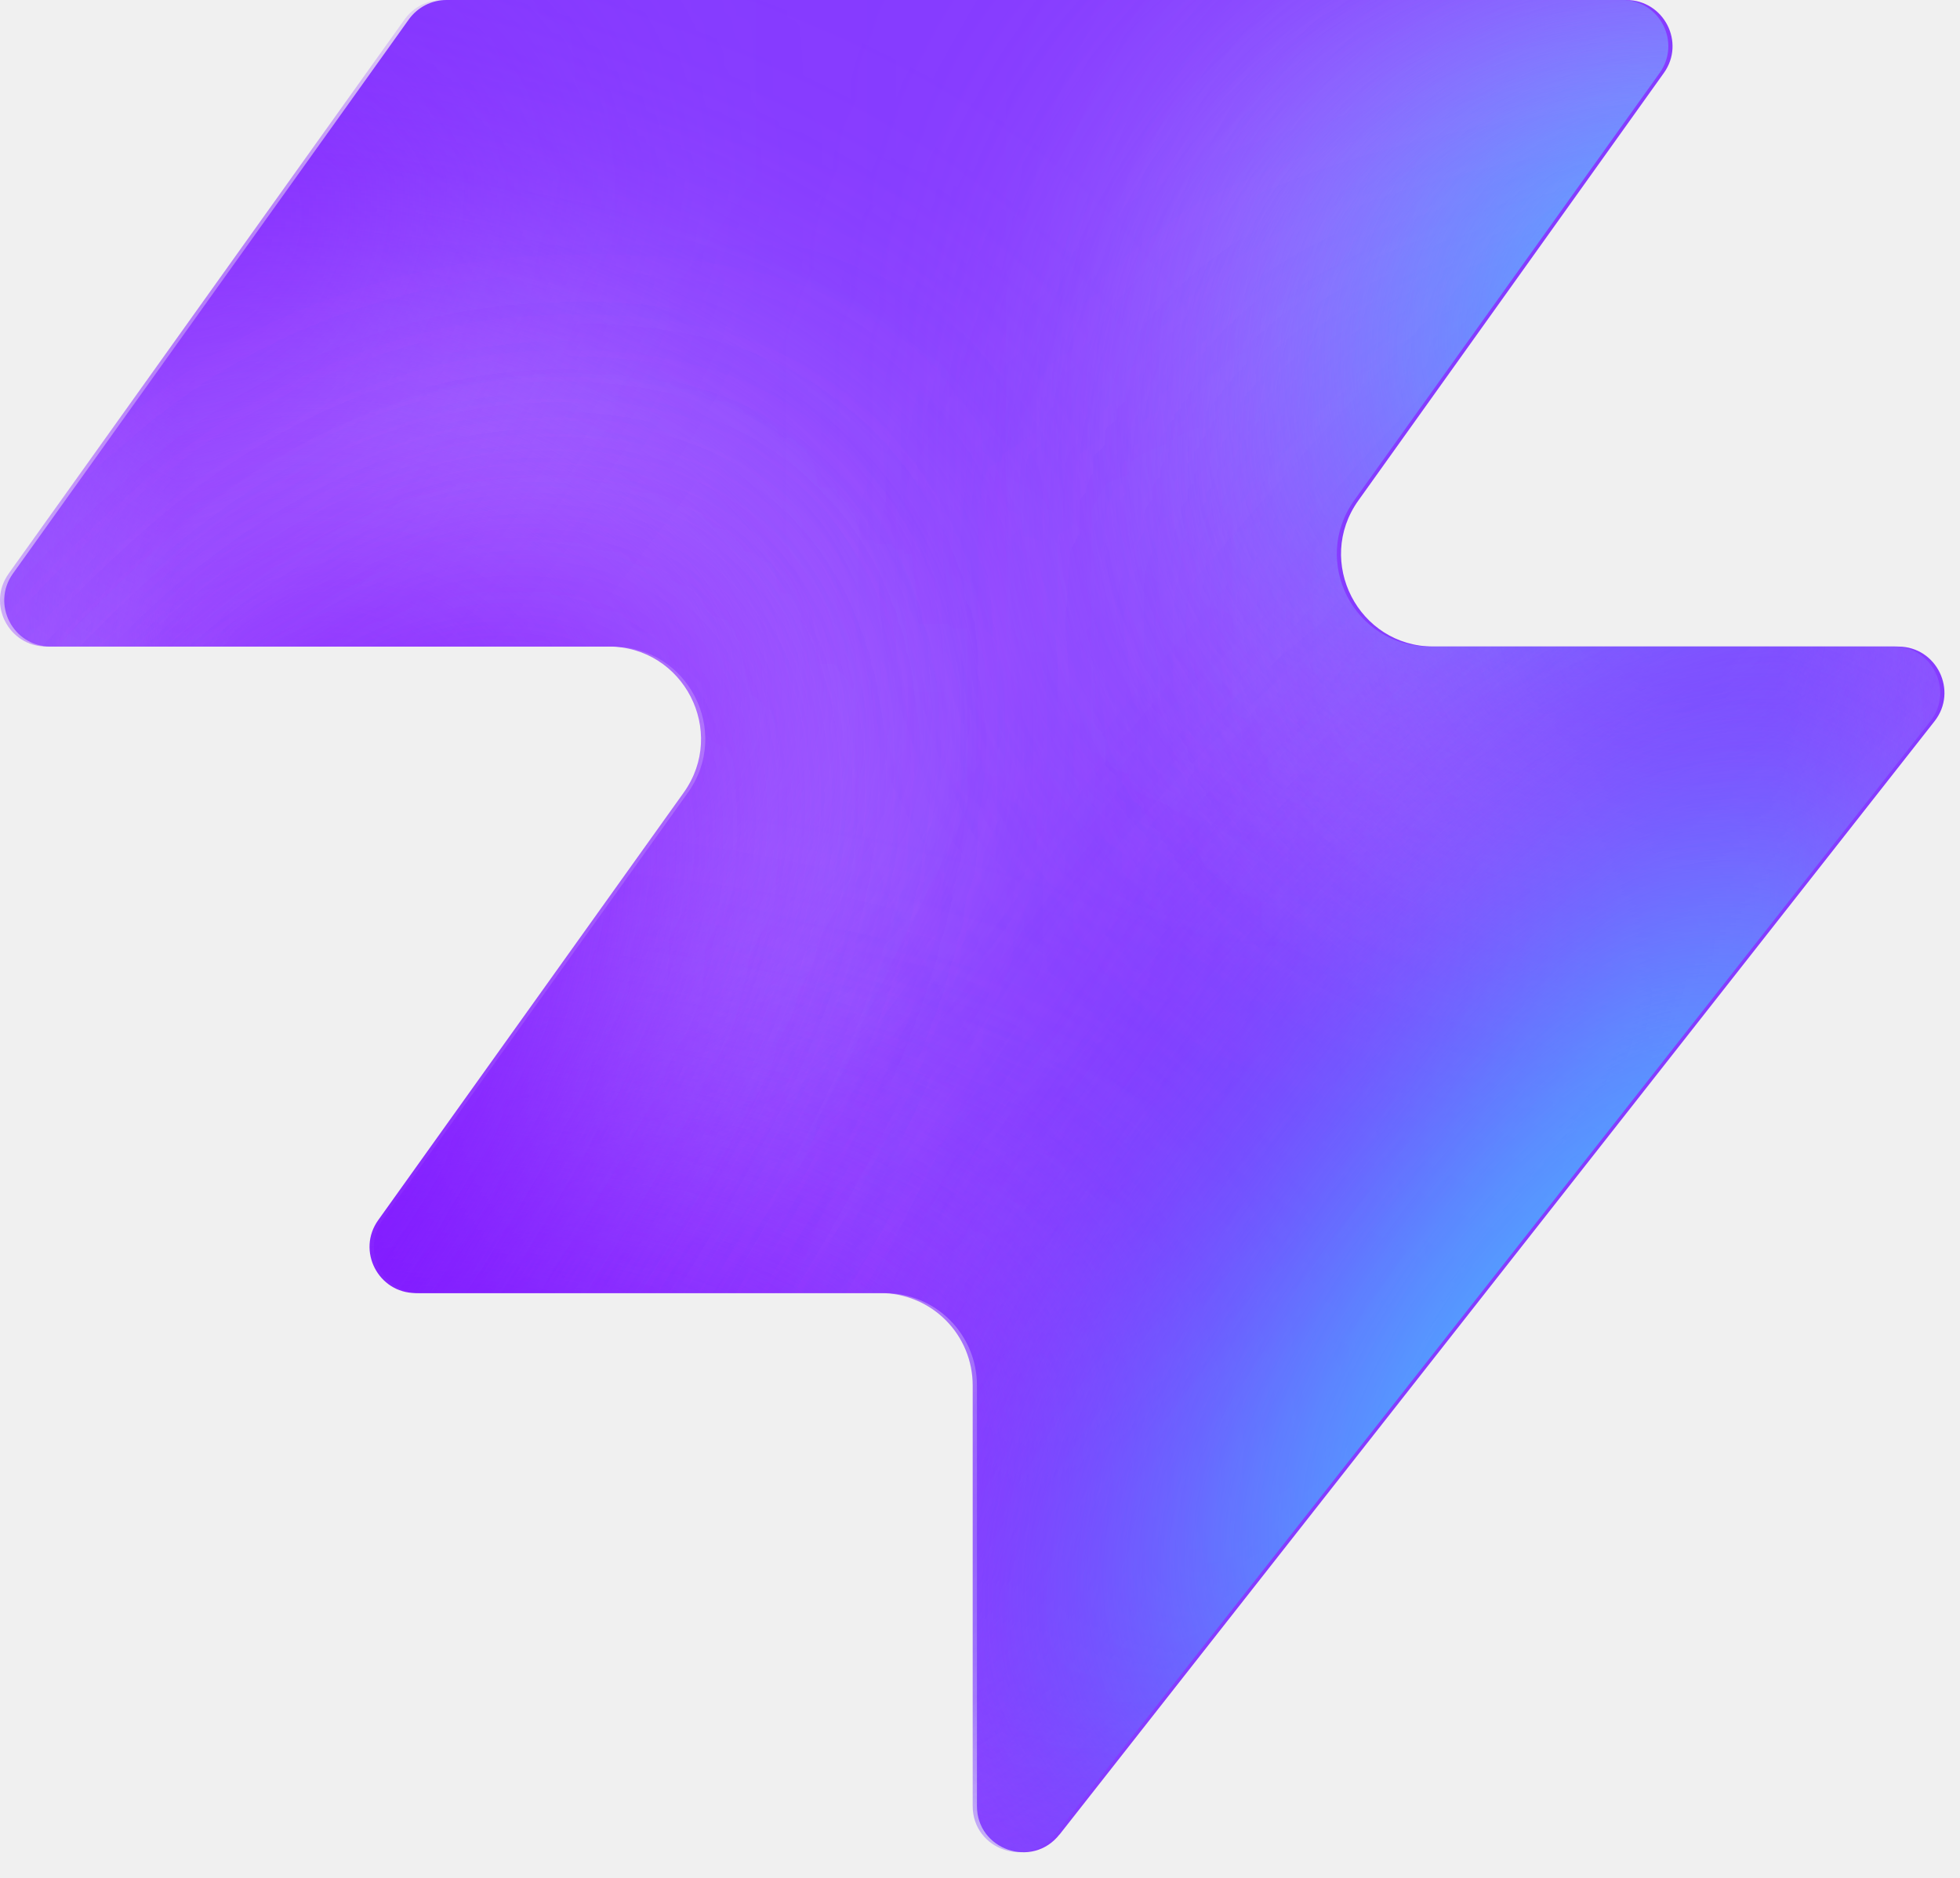
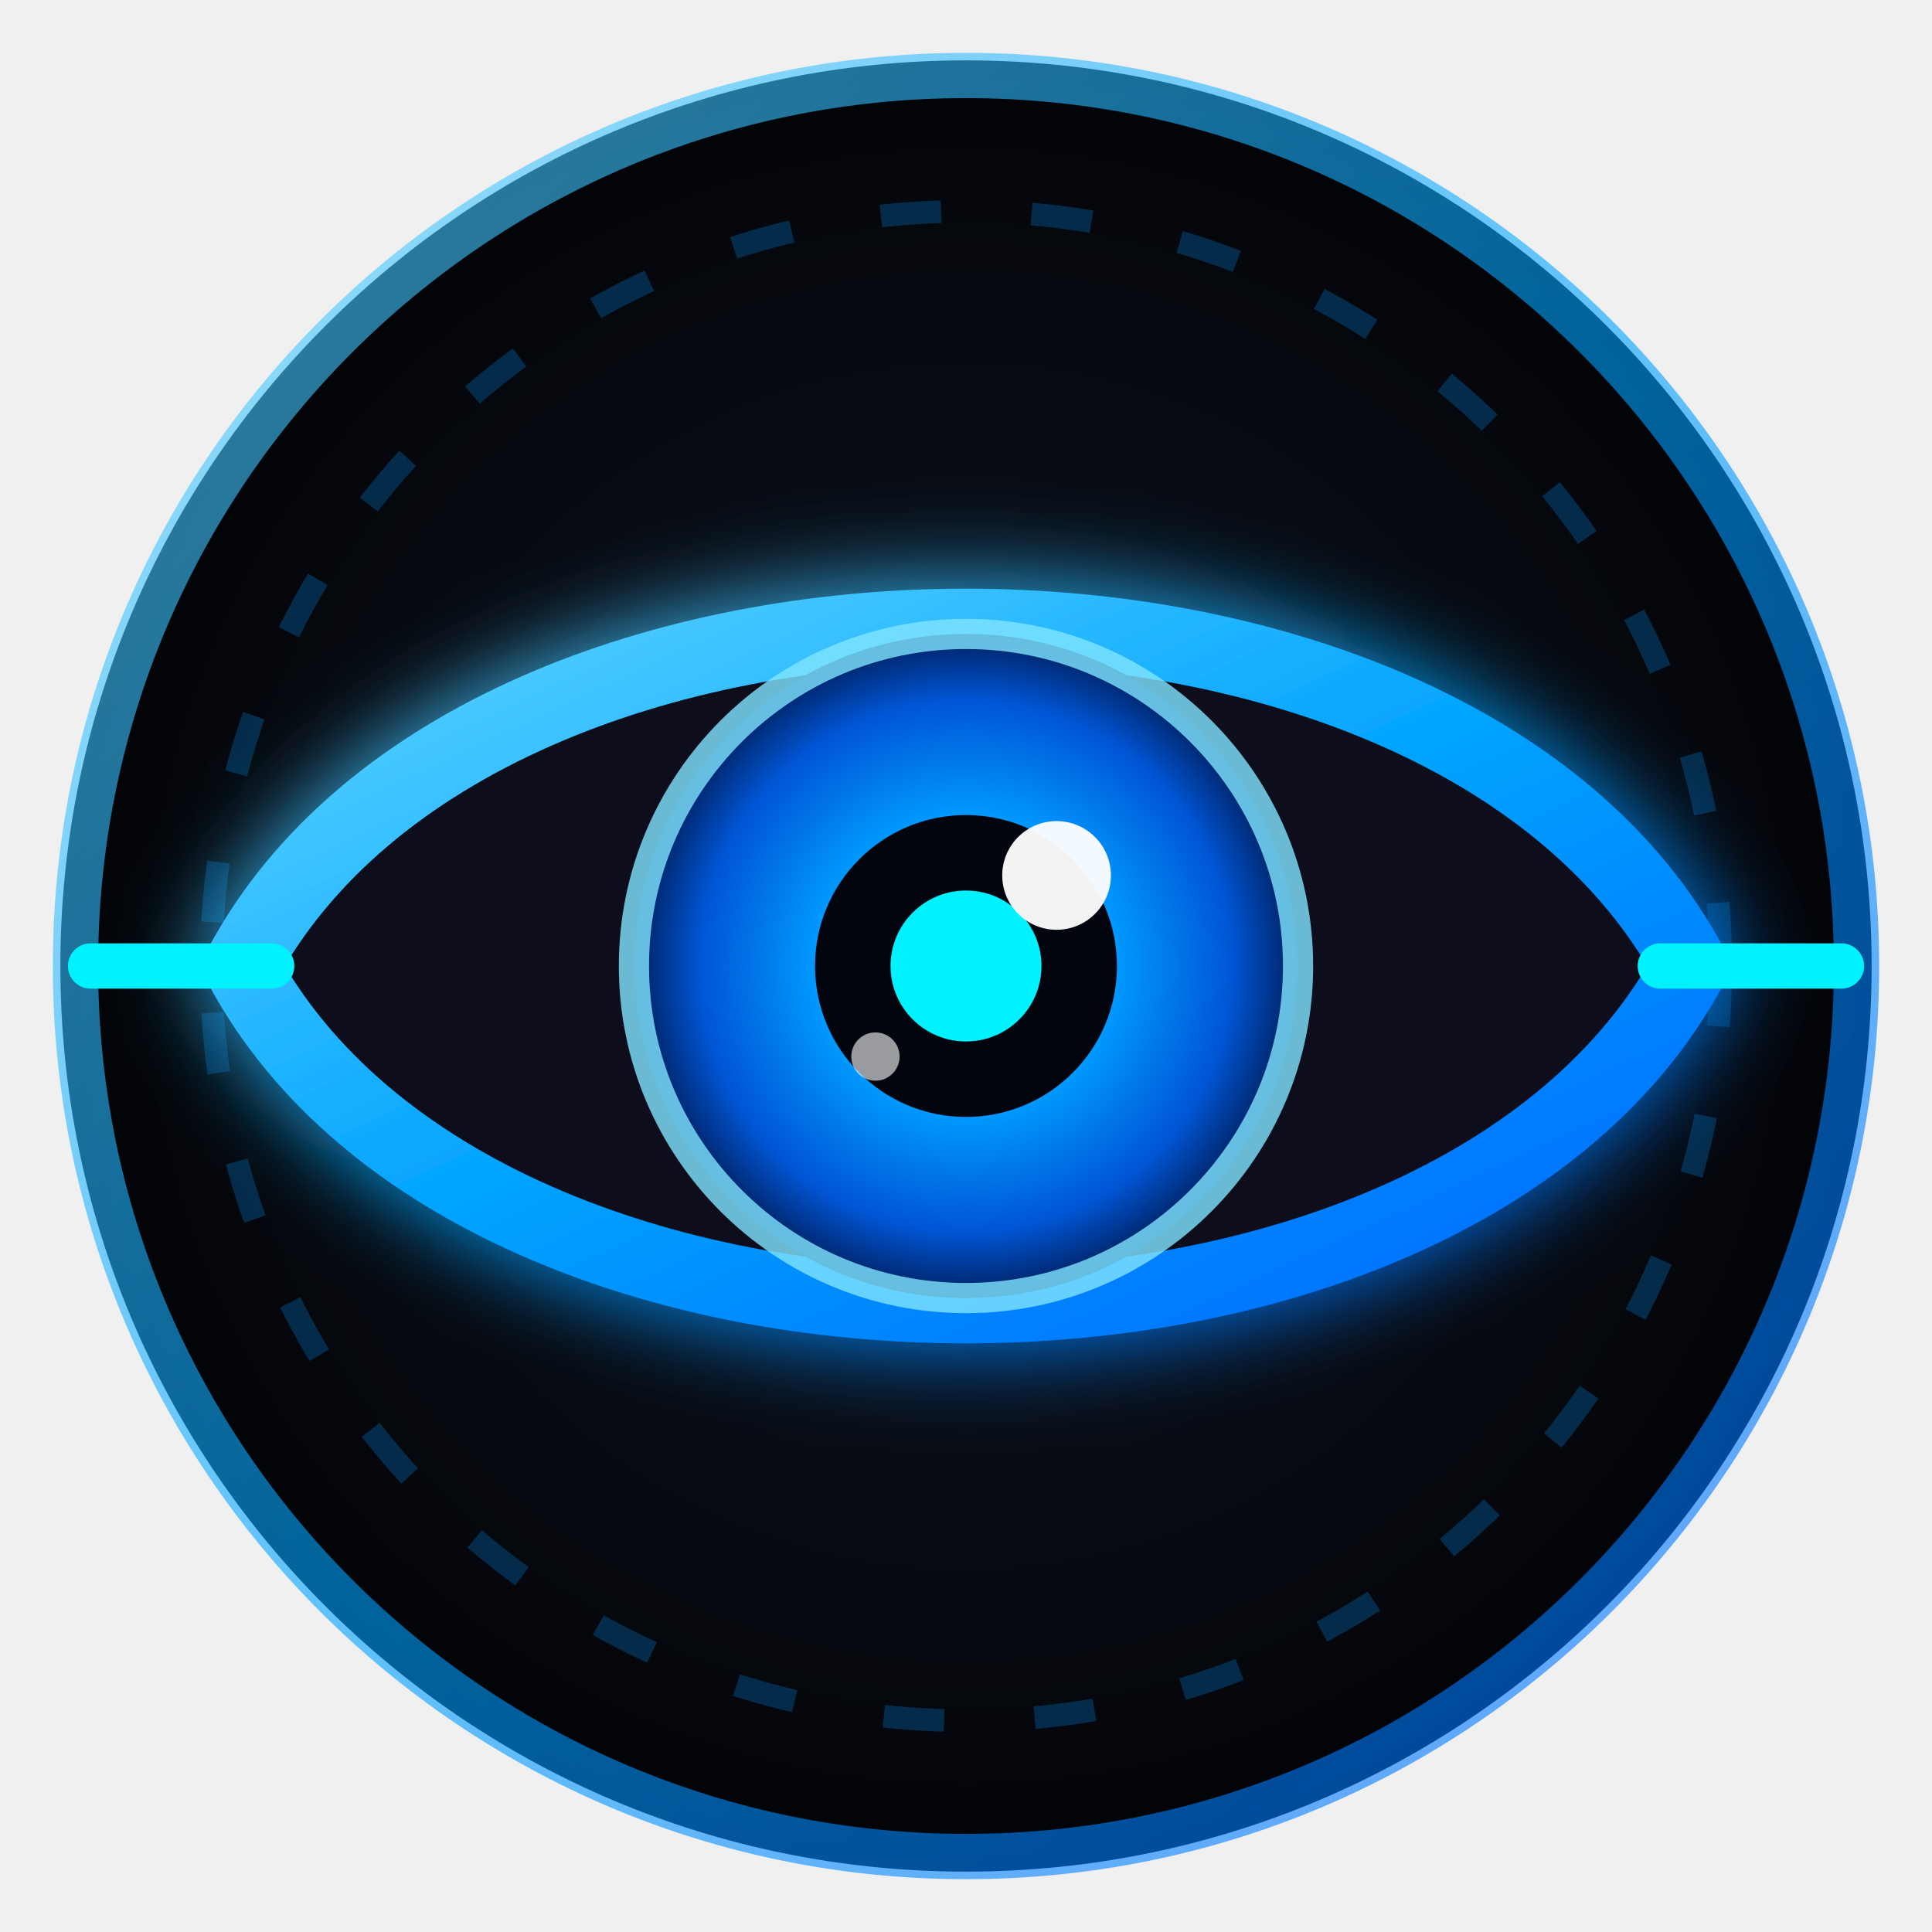
- <svg xmlns="http://www.w3.org/2000/svg" width="48" height="46" fill="none" viewBox="0 0 48 46">
-   <path fill="#863bff" d="M25.946 44.938c-.664.845-2.021.375-2.021-.698V33.937a2.26 2.26 0 0 0-2.262-2.262H10.287c-.92 0-1.456-1.04-.92-1.788l7.48-10.471c1.07-1.497 0-3.578-1.842-3.578H1.237c-.92 0-1.456-1.04-.92-1.788L10.013.474c.214-.297.556-.474.92-.474h28.894c.92 0 1.456 1.04.92 1.788l-7.48 10.471c-1.07 1.498 0 3.579 1.842 3.579h11.377c.943 0 1.473 1.088.89 1.83L25.947 44.94z" style="fill:#863bff;fill:color(display-p3 .525 .23 1);fill-opacity:1" />
-   <mask id="a" width="48" height="46" x="0" y="0" maskUnits="userSpaceOnUse" style="mask-type:alpha">
-     <path fill="#000" d="M25.842 44.938c-.664.844-2.021.375-2.021-.698V33.937a2.26 2.26 0 0 0-2.262-2.262H10.183c-.92 0-1.456-1.04-.92-1.788l7.48-10.471c1.07-1.498 0-3.579-1.842-3.579H1.133c-.92 0-1.456-1.04-.92-1.787L9.91.473c.214-.297.556-.474.92-.474h28.894c.92 0 1.456 1.04.92 1.788l-7.48 10.471c-1.07 1.498 0 3.578 1.842 3.578h11.377c.943 0 1.473 1.088.89 1.832L25.843 44.94z" style="fill:#000;fill-opacity:1" />
-   </mask>
-   <g mask="url(#a)">
-     <g filter="url(#b)">
-       <ellipse cx="5.508" cy="14.704" fill="#ede6ff" rx="5.508" ry="14.704" style="fill:#ede6ff;fill:color(display-p3 .927 .903 1);fill-opacity:1" transform="matrix(.00324 1 1 -.00324 -4.47 31.516)" />
-     </g>
-     <g filter="url(#c)">
-       <ellipse cx="10.399" cy="29.851" fill="#ede6ff" rx="10.399" ry="29.851" style="fill:#ede6ff;fill:color(display-p3 .927 .903 1);fill-opacity:1" transform="matrix(.00324 1 1 -.00324 -39.328 7.883)" />
-     </g>
-     <g filter="url(#d)">
-       <ellipse cx="5.508" cy="30.487" fill="#7e14ff" rx="5.508" ry="30.487" style="fill:#7e14ff;fill:color(display-p3 .492 .077 1);fill-opacity:1" transform="rotate(89.814 -25.913 -14.639)scale(1 -1)" />
-     </g>
-     <g filter="url(#e)">
-       <ellipse cx="5.508" cy="30.599" fill="#7e14ff" rx="5.508" ry="30.599" style="fill:#7e14ff;fill:color(display-p3 .492 .077 1);fill-opacity:1" transform="rotate(89.814 -32.644 -3.334)scale(1 -1)" />
-     </g>
-     <g filter="url(#f)">
-       <ellipse cx="5.508" cy="30.599" fill="#7e14ff" rx="5.508" ry="30.599" style="fill:#7e14ff;fill:color(display-p3 .492 .077 1);fill-opacity:1" transform="matrix(.00324 1 1 -.00324 -34.34 30.47)" />
-     </g>
-     <g filter="url(#g)">
-       <ellipse cx="14.072" cy="22.078" fill="#ede6ff" rx="14.072" ry="22.078" style="fill:#ede6ff;fill:color(display-p3 .927 .903 1);fill-opacity:1" transform="rotate(93.35 24.506 48.493)scale(-1 1)" />
-     </g>
-     <g filter="url(#h)">
-       <ellipse cx="3.47" cy="21.501" fill="#7e14ff" rx="3.47" ry="21.501" style="fill:#7e14ff;fill:color(display-p3 .492 .077 1);fill-opacity:1" transform="rotate(89.009 28.708 47.59)scale(-1 1)" />
-     </g>
-     <g filter="url(#i)">
-       <ellipse cx="3.47" cy="21.501" fill="#7e14ff" rx="3.47" ry="21.501" style="fill:#7e14ff;fill:color(display-p3 .492 .077 1);fill-opacity:1" transform="rotate(89.009 28.708 47.59)scale(-1 1)" />
-     </g>
-     <g filter="url(#j)">
-       <ellipse cx=".387" cy="8.972" fill="#7e14ff" rx="4.407" ry="29.108" style="fill:#7e14ff;fill:color(display-p3 .492 .077 1);fill-opacity:1" transform="rotate(39.51 .387 8.972)" />
-     </g>
-     <g filter="url(#k)">
-       <ellipse cx="47.523" cy="-6.092" fill="#7e14ff" rx="4.407" ry="29.108" style="fill:#7e14ff;fill:color(display-p3 .492 .077 1);fill-opacity:1" transform="rotate(37.892 47.523 -6.092)" />
-     </g>
-     <g filter="url(#l)">
-       <ellipse cx="41.412" cy="6.333" fill="#47bfff" rx="5.971" ry="9.665" style="fill:#47bfff;fill:color(display-p3 .28 .748 1);fill-opacity:1" transform="rotate(37.892 41.412 6.333)" />
-     </g>
-     <g filter="url(#m)">
-       <ellipse cx="-1.879" cy="38.332" fill="#7e14ff" rx="4.407" ry="29.108" style="fill:#7e14ff;fill:color(display-p3 .492 .077 1);fill-opacity:1" transform="rotate(37.892 -1.88 38.332)" />
-     </g>
-     <g filter="url(#n)">
-       <ellipse cx="-1.879" cy="38.332" fill="#7e14ff" rx="4.407" ry="29.108" style="fill:#7e14ff;fill:color(display-p3 .492 .077 1);fill-opacity:1" transform="rotate(37.892 -1.88 38.332)" />
-     </g>
-     <g filter="url(#o)">
-       <ellipse cx="35.651" cy="29.907" fill="#7e14ff" rx="4.407" ry="29.108" style="fill:#7e14ff;fill:color(display-p3 .492 .077 1);fill-opacity:1" transform="rotate(37.892 35.651 29.907)" />
-     </g>
-     <g filter="url(#p)">
-       <ellipse cx="38.418" cy="32.4" fill="#47bfff" rx="5.971" ry="15.297" style="fill:#47bfff;fill:color(display-p3 .28 .748 1);fill-opacity:1" transform="rotate(37.892 38.418 32.4)" />
-     </g>
-   </g>
+ <svg xmlns="http://www.w3.org/2000/svg" viewBox="0 0 64 64" fill="none">
  <defs>
-     <filter id="b" width="60.045" height="41.654" x="-19.77" y="16.149" color-interpolation-filters="sRGB" filterUnits="userSpaceOnUse">
-       <feFlood flood-opacity="0" result="BackgroundImageFix" />
-       <feBlend in="SourceGraphic" in2="BackgroundImageFix" result="shape" />
-       <feGaussianBlur result="effect1_foregroundBlur_2002_17158" stdDeviation="7.659" />
-     </filter>
-     <filter id="c" width="90.34" height="51.437" x="-54.613" y="-7.533" color-interpolation-filters="sRGB" filterUnits="userSpaceOnUse">
-       <feFlood flood-opacity="0" result="BackgroundImageFix" />
-       <feBlend in="SourceGraphic" in2="BackgroundImageFix" result="shape" />
-       <feGaussianBlur result="effect1_foregroundBlur_2002_17158" stdDeviation="7.659" />
-     </filter>
-     <filter id="d" width="79.355" height="29.4" x="-49.64" y="2.03" color-interpolation-filters="sRGB" filterUnits="userSpaceOnUse">
-       <feFlood flood-opacity="0" result="BackgroundImageFix" />
-       <feBlend in="SourceGraphic" in2="BackgroundImageFix" result="shape" />
-       <feGaussianBlur result="effect1_foregroundBlur_2002_17158" stdDeviation="4.596" />
-     </filter>
-     <filter id="e" width="79.579" height="29.4" x="-45.045" y="20.029" color-interpolation-filters="sRGB" filterUnits="userSpaceOnUse">
-       <feFlood flood-opacity="0" result="BackgroundImageFix" />
-       <feBlend in="SourceGraphic" in2="BackgroundImageFix" result="shape" />
-       <feGaussianBlur result="effect1_foregroundBlur_2002_17158" stdDeviation="4.596" />
-     </filter>
-     <filter id="f" width="79.579" height="29.4" x="-43.513" y="21.178" color-interpolation-filters="sRGB" filterUnits="userSpaceOnUse">
-       <feFlood flood-opacity="0" result="BackgroundImageFix" />
-       <feBlend in="SourceGraphic" in2="BackgroundImageFix" result="shape" />
-       <feGaussianBlur result="effect1_foregroundBlur_2002_17158" stdDeviation="4.596" />
-     </filter>
-     <filter id="g" width="74.749" height="58.852" x="15.756" y="-17.901" color-interpolation-filters="sRGB" filterUnits="userSpaceOnUse">
-       <feFlood flood-opacity="0" result="BackgroundImageFix" />
-       <feBlend in="SourceGraphic" in2="BackgroundImageFix" result="shape" />
-       <feGaussianBlur result="effect1_foregroundBlur_2002_17158" stdDeviation="7.659" />
-     </filter>
-     <filter id="h" width="61.377" height="25.362" x="23.548" y="2.284" color-interpolation-filters="sRGB" filterUnits="userSpaceOnUse">
-       <feFlood flood-opacity="0" result="BackgroundImageFix" />
-       <feBlend in="SourceGraphic" in2="BackgroundImageFix" result="shape" />
-       <feGaussianBlur result="effect1_foregroundBlur_2002_17158" stdDeviation="4.596" />
-     </filter>
-     <filter id="i" width="61.377" height="25.362" x="23.548" y="2.284" color-interpolation-filters="sRGB" filterUnits="userSpaceOnUse">
-       <feFlood flood-opacity="0" result="BackgroundImageFix" />
-       <feBlend in="SourceGraphic" in2="BackgroundImageFix" result="shape" />
-       <feGaussianBlur result="effect1_foregroundBlur_2002_17158" stdDeviation="4.596" />
-     </filter>
-     <filter id="j" width="56.045" height="63.649" x="-27.636" y="-22.853" color-interpolation-filters="sRGB" filterUnits="userSpaceOnUse">
-       <feFlood flood-opacity="0" result="BackgroundImageFix" />
-       <feBlend in="SourceGraphic" in2="BackgroundImageFix" result="shape" />
-       <feGaussianBlur result="effect1_foregroundBlur_2002_17158" stdDeviation="4.596" />
-     </filter>
-     <filter id="k" width="54.814" height="64.646" x="20.116" y="-38.415" color-interpolation-filters="sRGB" filterUnits="userSpaceOnUse">
-       <feFlood flood-opacity="0" result="BackgroundImageFix" />
-       <feBlend in="SourceGraphic" in2="BackgroundImageFix" result="shape" />
-       <feGaussianBlur result="effect1_foregroundBlur_2002_17158" stdDeviation="4.596" />
-     </filter>
-     <filter id="l" width="33.541" height="35.313" x="24.641" y="-11.323" color-interpolation-filters="sRGB" filterUnits="userSpaceOnUse">
-       <feFlood flood-opacity="0" result="BackgroundImageFix" />
-       <feBlend in="SourceGraphic" in2="BackgroundImageFix" result="shape" />
-       <feGaussianBlur result="effect1_foregroundBlur_2002_17158" stdDeviation="4.596" />
-     </filter>
-     <filter id="m" width="54.814" height="64.646" x="-29.286" y="6.009" color-interpolation-filters="sRGB" filterUnits="userSpaceOnUse">
-       <feFlood flood-opacity="0" result="BackgroundImageFix" />
-       <feBlend in="SourceGraphic" in2="BackgroundImageFix" result="shape" />
-       <feGaussianBlur result="effect1_foregroundBlur_2002_17158" stdDeviation="4.596" />
-     </filter>
-     <filter id="n" width="54.814" height="64.646" x="-29.286" y="6.009" color-interpolation-filters="sRGB" filterUnits="userSpaceOnUse">
-       <feFlood flood-opacity="0" result="BackgroundImageFix" />
-       <feBlend in="SourceGraphic" in2="BackgroundImageFix" result="shape" />
-       <feGaussianBlur result="effect1_foregroundBlur_2002_17158" stdDeviation="4.596" />
-     </filter>
-     <filter id="o" width="54.814" height="64.646" x="8.244" y="-2.416" color-interpolation-filters="sRGB" filterUnits="userSpaceOnUse">
-       <feFlood flood-opacity="0" result="BackgroundImageFix" />
-       <feBlend in="SourceGraphic" in2="BackgroundImageFix" result="shape" />
-       <feGaussianBlur result="effect1_foregroundBlur_2002_17158" stdDeviation="4.596" />
-     </filter>
-     <filter id="p" width="39.409" height="43.623" x="18.713" y="10.588" color-interpolation-filters="sRGB" filterUnits="userSpaceOnUse">
-       <feFlood flood-opacity="0" result="BackgroundImageFix" />
-       <feBlend in="SourceGraphic" in2="BackgroundImageFix" result="shape" />
-       <feGaussianBlur result="effect1_foregroundBlur_2002_17158" stdDeviation="4.596" />
+     <radialGradient id="bg" cx="50%" cy="50%" r="50%">
+       <stop offset="0%" stop-color="#0e1726" />
+       <stop offset="85%" stop-color="#05070c" />
+       <stop offset="100%" stop-color="#020306" />
+     </radialGradient>
+     <radialGradient id="irisGlow" cx="50%" cy="50%" r="50%">
+       <stop offset="0%" stop-color="#60d5ff" />
+       <stop offset="45%" stop-color="#0099ff" />
+       <stop offset="80%" stop-color="#0055d4" />
+       <stop offset="100%" stop-color="#001f5c" />
+     </radialGradient>
+     <linearGradient id="eyeStroke" x1="0%" y1="0%" x2="100%" y2="100%">
+       <stop offset="0%" stop-color="#60d5ff" />
+       <stop offset="50%" stop-color="#00a3ff" />
+       <stop offset="100%" stop-color="#0066ff" />
+     </linearGradient>
+     <filter id="glow" x="-20%" y="-20%" width="140%" height="140%">
+       <feGaussianBlur stdDeviation="1.5" result="blur" />
+       <feComposite in="SourceGraphic" in2="blur" operator="over" />
    </filter>
  </defs>
+   <circle cx="32" cy="32" r="30" fill="url(#bg)" />
+   <circle cx="32" cy="32" r="29.5" stroke="url(#eyeStroke)" stroke-width="1.5" stroke-opacity="0.6" />
+   <circle cx="32" cy="32" r="25" stroke="#0099ff" stroke-width="0.75" stroke-opacity="0.25" stroke-dasharray="2 3" />
+   <path d="M8 32 C16 17, 48 17, 56 32 C48 47, 16 47, 8 32 Z" fill="#0b101d" stroke="url(#eyeStroke)" stroke-width="2.5" stroke-linejoin="round" filter="url(#glow)" />
+   <circle cx="32" cy="32" r="11" fill="url(#irisGlow)" />
+   <circle cx="32" cy="32" r="11" stroke="#80e5ff" stroke-width="1" stroke-opacity="0.8" />
+   <circle cx="32" cy="32" r="5" fill="#02050e" />
+   <circle cx="32" cy="32" r="2.5" fill="#00f2ff" />
+   <circle cx="35" cy="29" r="1.8" fill="#ffffff" fill-opacity="0.95" />
+   <circle cx="29" cy="35" r="0.8" fill="#ffffff" fill-opacity="0.6" />
+   <line x1="3" y1="32" x2="9" y2="32" stroke="#00f2ff" stroke-width="1.5" stroke-linecap="round" />
+   <line x1="55" y1="32" x2="61" y2="32" stroke="#00f2ff" stroke-width="1.5" stroke-linecap="round" />
</svg>
